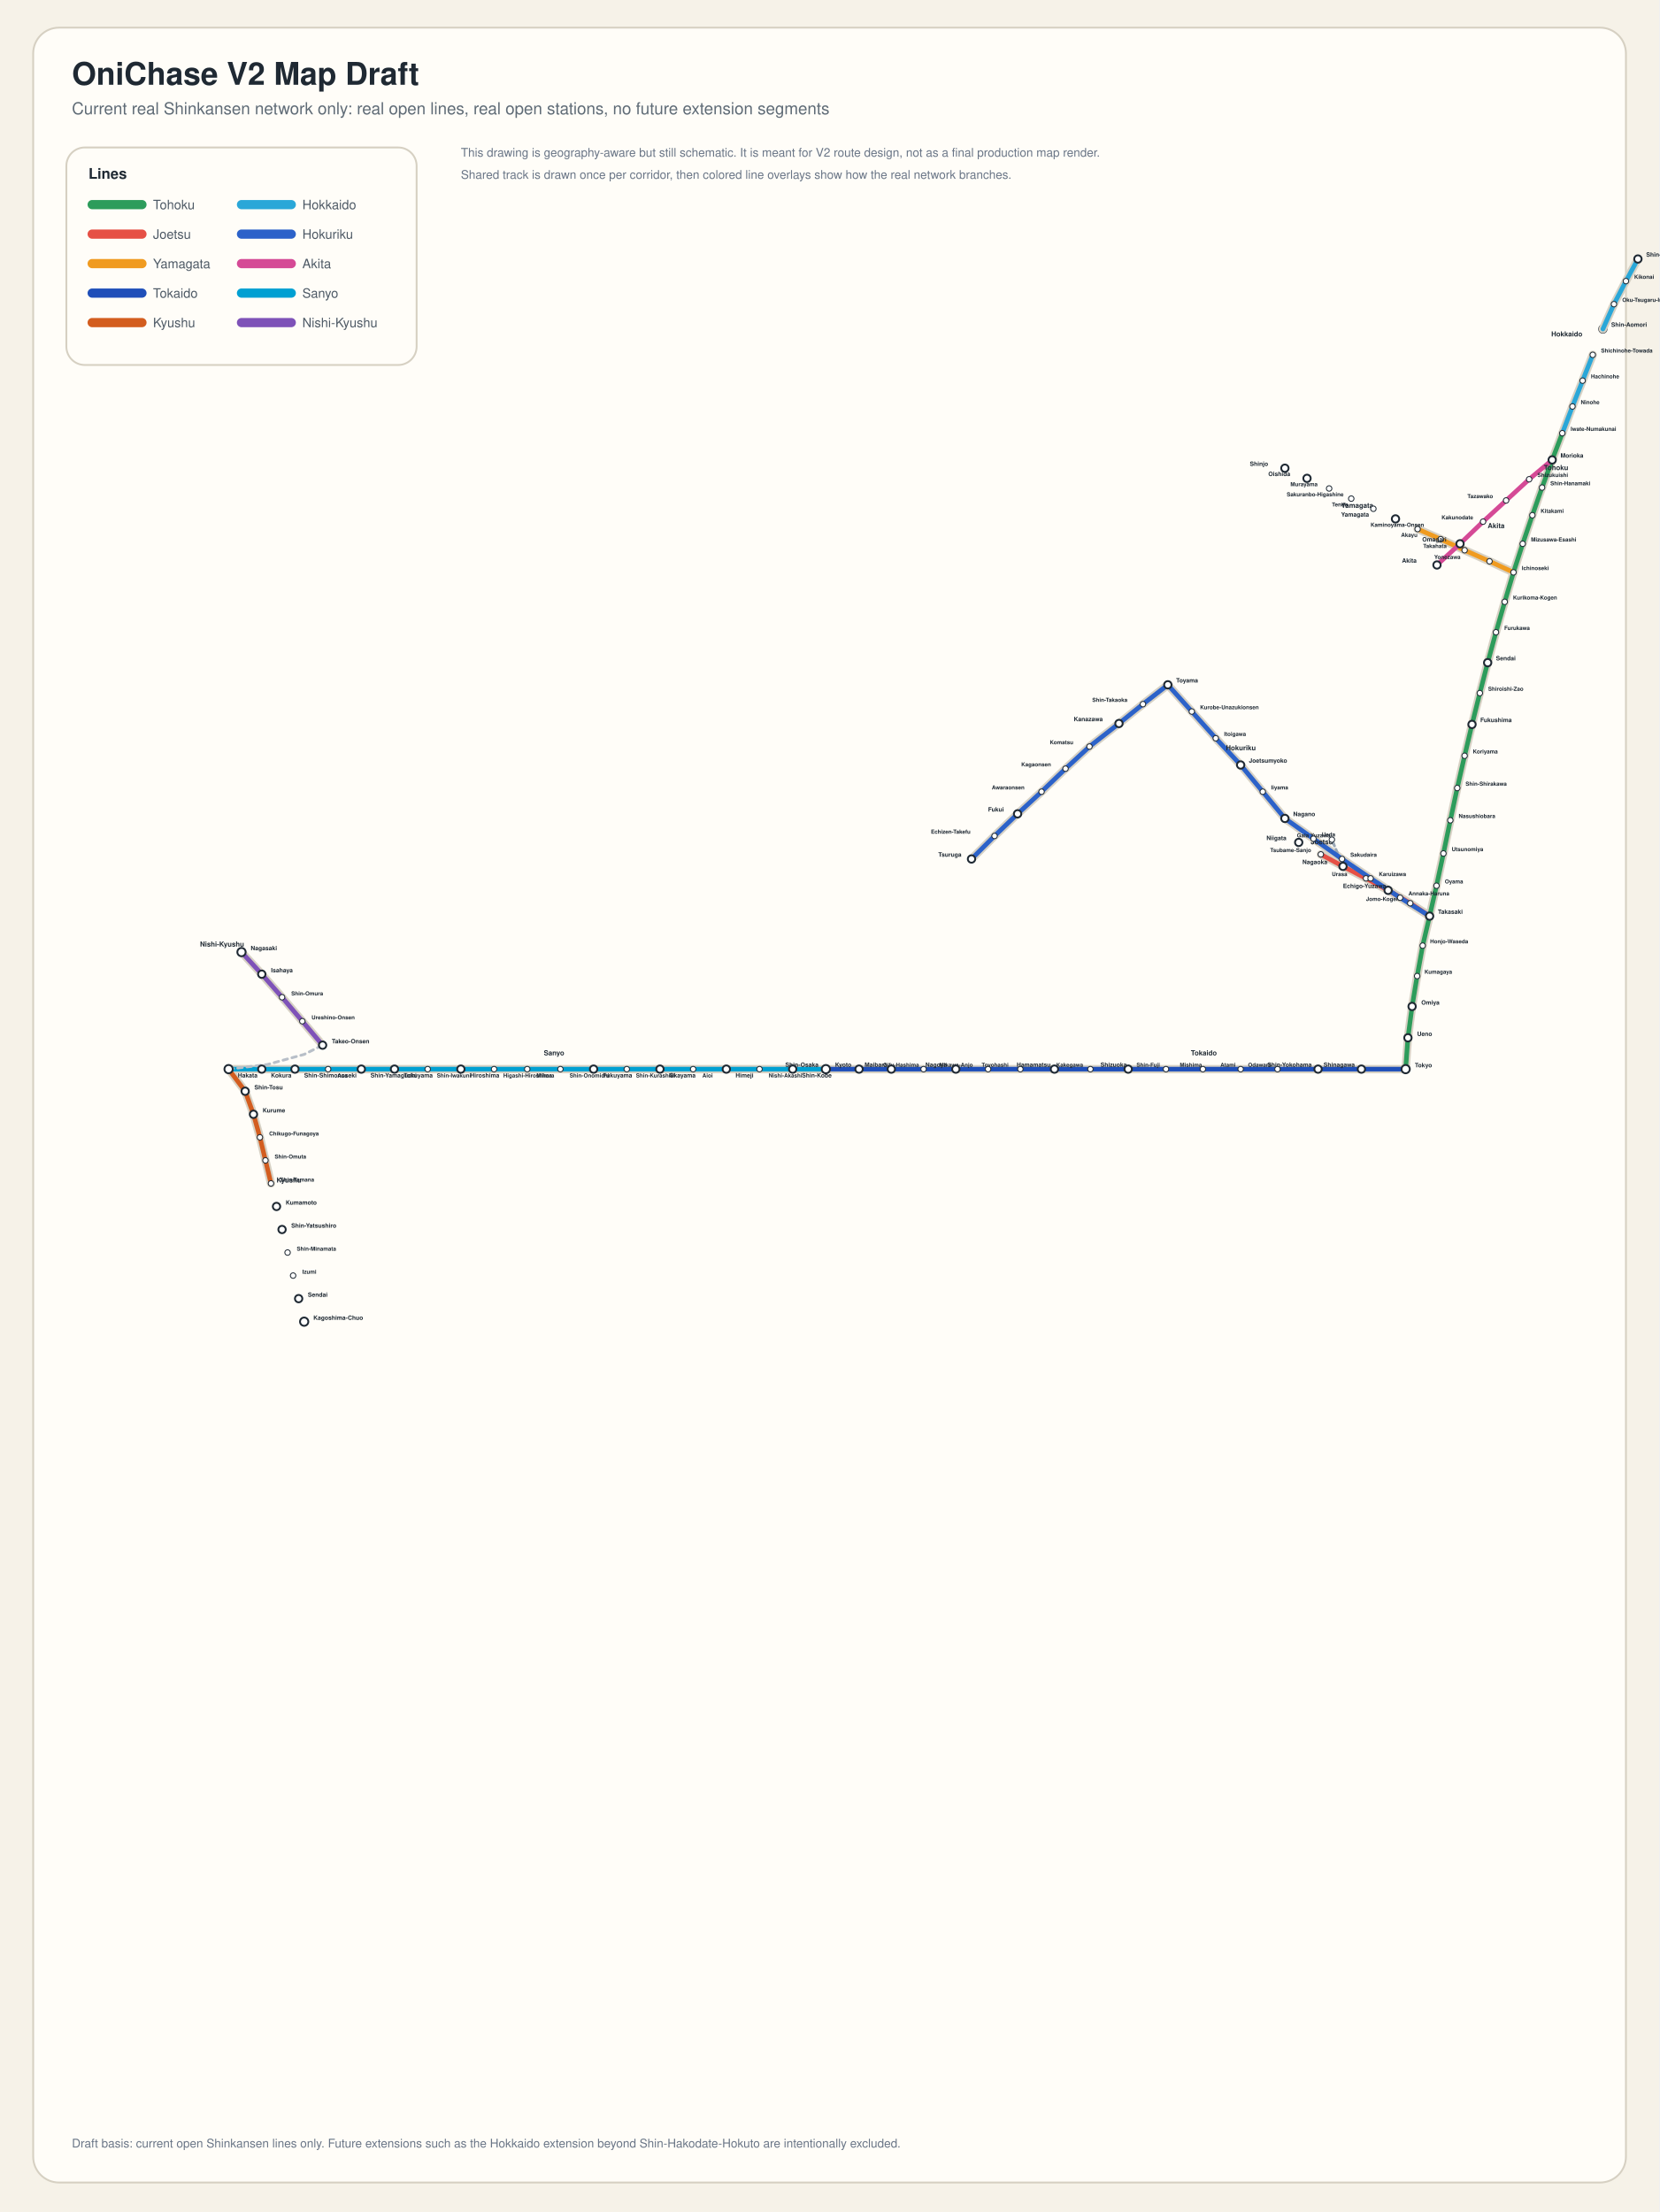
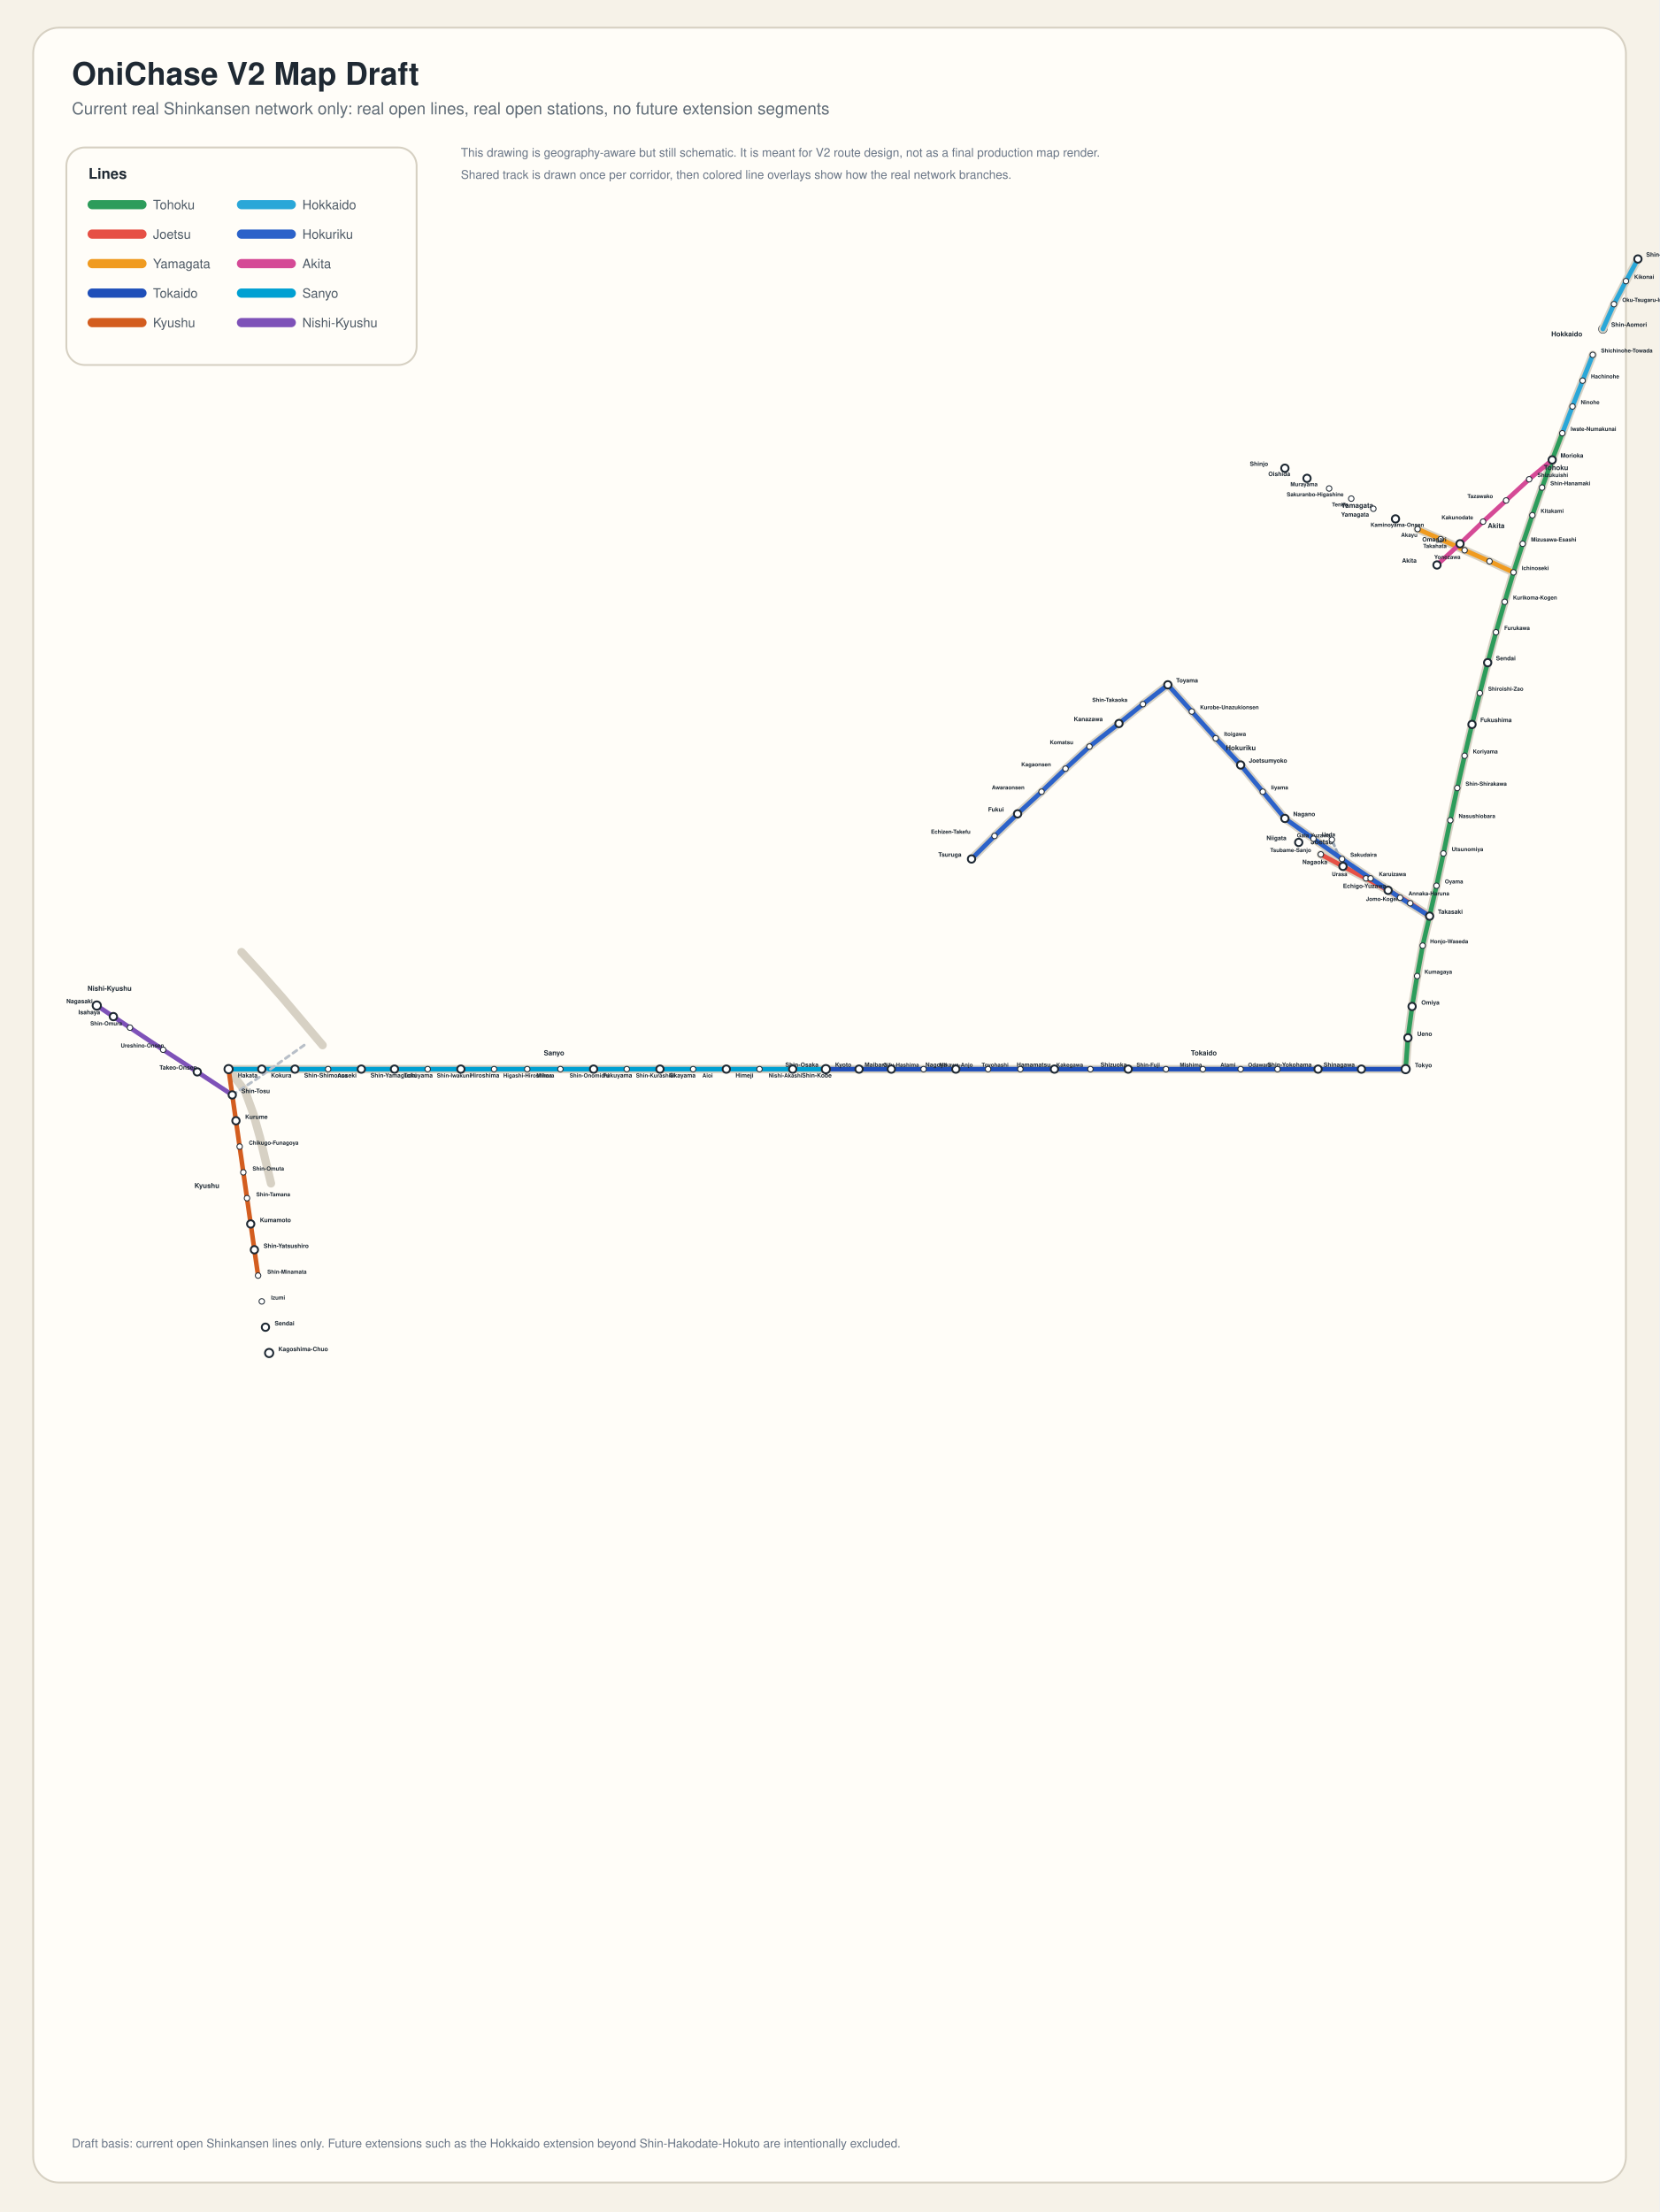
<svg xmlns="http://www.w3.org/2000/svg" width="1800" height="2400" viewBox="0 0 1800 2400" role="img" aria-labelledby="title desc">
  <defs>
    <style>
      .bg { fill: #f6f2e8; }
      .panel { fill: #fffdf8; stroke: #d6d0c2; stroke-width: 2; }
      .title { font: 700 34px Helvetica, Arial, sans-serif; fill: #1f2933; }
      .subtitle { font: 500 18px Helvetica, Arial, sans-serif; fill: #5f6b76; }
      .legend-title { font: 700 16px Helvetica, Arial, sans-serif; fill: #1f2933; }
      .legend-text { font: 500 14px Helvetica, Arial, sans-serif; fill: #4d5965; }
      .station { fill: #ffffff; stroke: #1f2933; stroke-width: 2; }
      .hub { fill: #ffffff; stroke: #1f2933; stroke-width: 4; }
      .station-label { font: 600 12px Helvetica, Arial, sans-serif; fill: #1f2933; }
      .hub-label { font: 700 13px Helvetica, Arial, sans-serif; fill: #1f2933; }
      .line-label { font: 700 15px Helvetica, Arial, sans-serif; fill: #1f2933; }
      .note { font: 500 13px Helvetica, Arial, sans-serif; fill: #697586; }
      .track-back { fill: none; stroke: #d7d1c4; stroke-width: 18; stroke-linecap: round; stroke-linejoin: round; }
      .track { fill: none; stroke-width: 10; stroke-linecap: round; stroke-linejoin: round; }
      .seasonal { fill: none; stroke: #9aa7b5; stroke-width: 6; stroke-linecap: round; stroke-dasharray: 8 8; }
      .disconnected { fill: none; stroke: #b8bfc8; stroke-width: 6; stroke-linecap: round; stroke-dasharray: 10 10; }
    </style>
  </defs>
  <rect class="bg" x="0" y="0" width="1800" height="2400" />
  <rect class="panel" x="36" y="30" width="1728" height="2338" rx="28" />
  <text class="title" x="78" y="92">OniChase V2 Map Draft</text>
  <text class="subtitle" x="78" y="124">Current real Shinkansen network only: real open lines, real open stations, no future extension segments</text>
  <g transform="translate(72 160)">
    <rect class="panel" x="0" y="0" width="380" height="236" rx="20" />
    <text class="legend-title" x="24" y="34">Lines</text>
    <line class="track" x1="28" y1="62" x2="82" y2="62" stroke="#2d9c5b" />
    <text class="legend-text" x="94" y="67">Tohoku</text>
    <line class="track" x1="190" y1="62" x2="244" y2="62" stroke="#2aa7d8" />
    <text class="legend-text" x="256" y="67">Hokkaido</text>
    <line class="track" x1="28" y1="94" x2="82" y2="94" stroke="#e65045" />
    <text class="legend-text" x="94" y="99">Joetsu</text>
    <line class="track" x1="190" y1="94" x2="244" y2="94" stroke="#2c62c9" />
    <text class="legend-text" x="256" y="99">Hokuriku</text>
    <line class="track" x1="28" y1="126" x2="82" y2="126" stroke="#f09b20" />
    <text class="legend-text" x="94" y="131">Yamagata</text>
    <line class="track" x1="190" y1="126" x2="244" y2="126" stroke="#d54a96" />
    <text class="legend-text" x="256" y="131">Akita</text>
    <line class="track" x1="28" y1="158" x2="82" y2="158" stroke="#1f4fb9" />
    <text class="legend-text" x="94" y="163">Tokaido</text>
    <line class="track" x1="190" y1="158" x2="244" y2="158" stroke="#00a0d2" />
    <text class="legend-text" x="256" y="163">Sanyo</text>
    <line class="track" x1="28" y1="190" x2="82" y2="190" stroke="#d35d1f" />
    <text class="legend-text" x="94" y="195">Kyushu</text>
    <line class="track" x1="190" y1="190" x2="244" y2="190" stroke="#7e52b8" />
    <text class="legend-text" x="256" y="195">Nishi-Kyushu</text>
  </g>
  <g transform="translate(500 170)">
    <text class="note" x="0" y="0">This drawing is geography-aware but still schematic. It is meant for V2 route design, not as a final production map render.</text>
    <text class="note" x="0" y="24">Shared track is drawn once per corridor, then colored line overlays show how the real network branches.</text>
  </g>
  <g transform="translate(950 250) scale(0.50)">
    <path class="track-back" d="M1150 1820 L1155 1752 L1164 1684 L1175 1618 L1187 1552 L1202 1488 L1217 1422 L1232 1352 L1247 1280 L1262 1210 L1278 1140 L1294 1072 L1311 1004 L1328 938 L1346 872 L1365 806 L1384 742 L1404 680 L1425 618 L1446 558 L1468 498 L1490 440 L1512 382 L1534 326 L1556 270" />
    <path class="track-back" d="M1202 1488 L1138 1448 L1074 1406 L1012 1364 L950 1320 L888 1276 L840 1218 L792 1160 L738 1102 L686 1044 L634 986 L580 1028 L528 1070 L464 1120 L412 1168 L360 1218 L308 1266 L258 1314 L208 1364" />
    <path class="track-back" d="M1202 1488 L1160 1460 L1112 1432 L1064 1406 L1014 1380 L966 1354" />
    <path class="track-back" d="M1384 742 L1332 718 L1278 694 L1226 670 L1176 648" />
    <path class="track-back" d="M1150 1820 L1054 1820 L960 1820 L872 1820 L792 1820 L710 1820 L630 1820 L548 1820 L466 1820 L388 1820 L314 1820 L244 1820 L174 1820 L104 1820 L34 1820 L-36 1820 L-108 1820 L-180 1820 L-252 1820 L-324 1820 L-396 1820 L-468 1820 L-540 1820 L-612 1820 L-684 1820 L-756 1820 L-828 1820 L-900 1820 L-972 1820 L-1044 1820 L-1116 1820 L-1188 1820 L-1260 1820 L-1332 1820 L-1404 1820" />
    <path class="track-back" d="M-1404 1820 L-1368 1868 L-1350 1918 L-1336 1968 L-1324 2018 L-1312 2068" />
    <path class="track-back" d="M-1200 1768 L-1244 1716 L-1288 1664 L-1332 1614 L-1376 1566" />
    <path class="track" stroke="#2d9c5b" d="M1150 1820 L1155 1752 L1164 1684 L1175 1618 L1187 1552 L1202 1488 L1217 1422 L1232 1352 L1247 1280 L1262 1210 L1278 1140 L1294 1072 L1311 1004 L1328 938 L1346 872 L1365 806 L1384 742 L1404 680 L1425 618 L1446 558 L1468 498 L1490 440" />
    <path class="track" stroke="#2aa7d8" d="M1490 440 L1512 382 L1534 326 L1556 270" />
    <path class="track" stroke="#f09b20" d="M1384 742 L1332 718 L1278 694 L1226 670 L1176 648" />
    <path class="track" stroke="#d54a96" d="M1468 498 L1418 540 L1368 586 L1318 632 L1268 680 L1218 726" />
    <path class="track" stroke="#e65045" d="M1202 1488 L1160 1460 L1112 1432 L1064 1406 L1014 1380 L966 1354" />
    <path class="seasonal" d="M1014 1380 L990 1322" />
    <path class="track" stroke="#2c62c9" d="M1202 1488 L1138 1448 L1074 1406 L1012 1364 L950 1320 L888 1276 L840 1218 L792 1160 L738 1102 L686 1044 L634 986 L580 1028 L528 1070 L464 1120 L412 1168 L360 1218 L308 1266 L258 1314 L208 1364" />
    <path class="track" stroke="#1f4fb9" d="M1150 1820 L1054 1820 L960 1820 L872 1820 L792 1820 L710 1820 L630 1820 L548 1820 L466 1820 L388 1820 L314 1820 L244 1820 L174 1820 L104 1820 L34 1820 L-36 1820 L-108 1820" />
    <path class="track" stroke="#00a0d2" d="M-108 1820 L-180 1820 L-252 1820 L-324 1820 L-396 1820 L-468 1820 L-540 1820 L-612 1820 L-684 1820 L-756 1820 L-828 1820 L-900 1820 L-972 1820 L-1044 1820 L-1116 1820 L-1188 1820 L-1260 1820 L-1332 1820 L-1404 1820" />
-     <path class="track" stroke="#d35d1f" d="M-1404 1820 L-1368 1868 L-1350 1918 L-1336 1968 L-1324 2018 L-1312 2068" />
-     <path class="track" stroke="#7e52b8" d="M-1200 1768 L-1244 1716 L-1288 1664 L-1332 1614 L-1376 1566" />
-     <path class="disconnected" d="M-1404 1820 L-1320 1810 L-1240 1788 L-1200 1768" />
+     <path class="track" stroke="#d35d1f" d="M-1404 1820 L-1396 1876 L-1388 1932 L-1380 1988 L-1372 2044 L-1364 2100 L-1356 2156 L-1348 2212 L-1340 2268" />
+     <path class="track" stroke="#7e52b8" d="M-1396 1876 L-1472 1826 L-1546 1778 L-1618 1730 L-1654 1706 L-1690 1682" />
+     <path class="disconnected" d="M-1396 1876 L-1338 1838 L-1288 1802 L-1240 1768" />
    <text class="line-label" x="1466" y="230">Hokkaido</text>
    <text class="line-label" x="1450" y="520">Tohoku</text>
    <text class="line-label" x="1010" y="602">Yamagata</text>
    <text class="line-label" x="1328" y="646">Akita</text>
    <text class="line-label" x="944" y="1332">Joetsu</text>
    <text class="line-label" x="760" y="1128">Hokuriku</text>
    <text class="line-label" x="684" y="1790">Tokaido</text>
    <text class="line-label" x="-720" y="1790">Sanyo</text>
-     <text class="line-label" x="-1300" y="2066">Kyushu</text>
-     <text class="line-label" x="-1466" y="1554">Nishi-Kyushu</text>
+     <text class="line-label" x="-1478" y="2078">Kyushu</text>
+     <text class="line-label" x="-1710" y="1650">Nishi-Kyushu</text>
    <g>
      <circle class="hub" cx="1150" cy="1820" r="9" />
      <text class="hub-label" x="1170" y="1816">Tokyo</text>
    </g>
    <g>
      <circle class="hub" cx="1155" cy="1752" r="8" />
      <text class="hub-label" x="1175" y="1748">Ueno</text>
    </g>
    <g>
      <circle class="hub" cx="1164" cy="1684" r="8" />
      <text class="hub-label" x="1184" y="1680">Omiya</text>
    </g>
    <g>
      <circle class="station" cx="1175" cy="1618" r="6" />
      <text class="station-label" x="1191" y="1613">Kumagaya</text>
    </g>
    <g>
      <circle class="station" cx="1187" cy="1552" r="6" />
      <text class="station-label" x="1203" y="1547">Honjo-Waseda</text>
    </g>
    <g>
      <circle class="hub" cx="1202" cy="1488" r="8" />
      <text class="hub-label" x="1220" y="1483">Takasaki</text>
    </g>
    <g>
      <circle class="station" cx="1217" cy="1422" r="6" />
      <text class="station-label" x="1235" y="1417">Oyama</text>
    </g>
    <g>
      <circle class="station" cx="1232" cy="1352" r="6" />
      <text class="station-label" x="1250" y="1347">Utsunomiya</text>
    </g>
    <g>
      <circle class="station" cx="1247" cy="1280" r="6" />
      <text class="station-label" x="1265" y="1275">Nasushiobara</text>
    </g>
    <g>
      <circle class="station" cx="1262" cy="1210" r="6" />
      <text class="station-label" x="1280" y="1205">Shin-Shirakawa</text>
    </g>
    <g>
      <circle class="station" cx="1278" cy="1140" r="6" />
      <text class="station-label" x="1296" y="1135">Koriyama</text>
    </g>
    <g>
      <circle class="hub" cx="1294" cy="1072" r="8" />
      <text class="hub-label" x="1312" y="1067">Fukushima</text>
    </g>
    <g>
      <circle class="station" cx="1311" cy="1004" r="6" />
      <text class="station-label" x="1329" y="999">Shiroishi-Zao</text>
    </g>
    <g>
      <circle class="hub" cx="1328" cy="938" r="8" />
      <text class="hub-label" x="1346" y="933">Sendai</text>
    </g>
    <g>
      <circle class="station" cx="1346" cy="872" r="6" />
      <text class="station-label" x="1364" y="867">Furukawa</text>
    </g>
    <g>
      <circle class="station" cx="1365" cy="806" r="6" />
      <text class="station-label" x="1383" y="801">Kurikoma-Kogen</text>
    </g>
    <g>
      <circle class="station" cx="1384" cy="742" r="6" />
      <text class="station-label" x="1402" y="737">Ichinoseki</text>
    </g>
    <g>
      <circle class="station" cx="1404" cy="680" r="6" />
      <text class="station-label" x="1422" y="675">Mizusawa-Esashi</text>
    </g>
    <g>
      <circle class="station" cx="1425" cy="618" r="6" />
      <text class="station-label" x="1443" y="613">Kitakami</text>
    </g>
    <g>
      <circle class="station" cx="1446" cy="558" r="6" />
      <text class="station-label" x="1464" y="553">Shin-Hanamaki</text>
    </g>
    <g>
      <circle class="hub" cx="1468" cy="498" r="8" />
      <text class="hub-label" x="1486" y="493">Morioka</text>
    </g>
    <g>
      <circle class="station" cx="1490" cy="440" r="6" />
      <text class="station-label" x="1508" y="435">Iwate-Numakunai</text>
    </g>
    <g>
      <circle class="station" cx="1512" cy="382" r="6" />
      <text class="station-label" x="1530" y="377">Ninohe</text>
    </g>
    <g>
      <circle class="station" cx="1534" cy="326" r="6" />
      <text class="station-label" x="1552" y="321">Hachinohe</text>
    </g>
    <g>
      <circle class="station" cx="1556" cy="270" r="6" />
      <text class="station-label" x="1574" y="265">Shichinohe-Towada</text>
    </g>
    <g>
      <circle class="hub" cx="1578" cy="214" r="8" />
      <text class="hub-label" x="1596" y="209">Shin-Aomori</text>
    </g>
    <path class="track-back" d="M1578 214 L1602 160 L1628 110 L1654 62" />
    <path class="track" stroke="#2aa7d8" d="M1578 214 L1602 160 L1628 110 L1654 62" />
    <g>
      <circle class="station" cx="1602" cy="160" r="6" />
      <text class="station-label" x="1620" y="155">Oku-Tsugaru-Imabetsu</text>
    </g>
    <g>
      <circle class="station" cx="1628" cy="110" r="6" />
      <text class="station-label" x="1646" y="105">Kikonai</text>
    </g>
    <g>
      <circle class="hub" cx="1654" cy="62" r="8" />
      <text class="hub-label" x="1672" y="57">Shin-Hakodate-Hokuto</text>
    </g>
    <g>
      <circle class="station" cx="1332" cy="718" r="6" />
      <text class="station-label" x="1212" y="713">Yonezawa</text>
    </g>
    <g>
      <circle class="station" cx="1278" cy="694" r="6" />
      <text class="station-label" x="1188" y="689">Takahata</text>
    </g>
    <g>
      <circle class="station" cx="1226" cy="670" r="6" />
      <text class="station-label" x="1140" y="665">Akayu</text>
    </g>
    <g>
      <circle class="station" cx="1176" cy="648" r="6" />
      <text class="station-label" x="1074" y="643">Kaminoyama-Onsen</text>
    </g>
    <g>
      <circle class="hub" cx="1128" cy="626" r="8" />
      <text class="hub-label" x="1010" y="621">Yamagata</text>
    </g>
    <g>
      <circle class="station" cx="1080" cy="604" r="6" />
      <text class="station-label" x="990" y="599">Tendo</text>
    </g>
    <g>
      <circle class="station" cx="1032" cy="582" r="6" />
      <text class="station-label" x="892" y="577">Sakuranbo-Higashine</text>
    </g>
    <g>
      <circle class="station" cx="984" cy="560" r="6" />
      <text class="station-label" x="900" y="555">Murayama</text>
    </g>
    <g>
      <circle class="hub" cx="936" cy="538" r="8" />
      <text class="hub-label" x="852" y="533">Oishida</text>
    </g>
    <g>
      <circle class="hub" cx="888" cy="516" r="8" />
      <text class="hub-label" x="812" y="511">Shinjo</text>
    </g>
    <g>
      <circle class="station" cx="1418" cy="540" r="6" />
      <text class="station-label" x="1436" y="535">Shizukuishi</text>
    </g>
    <g>
      <circle class="station" cx="1368" cy="586" r="6" />
      <text class="station-label" x="1284" y="581">Tazawako</text>
    </g>
    <g>
      <circle class="station" cx="1318" cy="632" r="6" />
      <text class="station-label" x="1228" y="627">Kakunodate</text>
    </g>
    <g>
      <circle class="hub" cx="1268" cy="680" r="8" />
      <text class="hub-label" x="1186" y="675">Omagari</text>
    </g>
    <g>
      <circle class="hub" cx="1218" cy="726" r="8" />
      <text class="hub-label" x="1142" y="721">Akita</text>
    </g>
    <g>
      <circle class="station" cx="1160" cy="1460" r="6" />
      <text class="station-label" x="1064" y="1455">Jomo-Kogen</text>
    </g>
    <g>
      <circle class="hub" cx="1112" cy="1432" r="8" />
      <text class="hub-label" x="1014" y="1427">Echigo-Yuzawa</text>
    </g>
    <g>
      <circle class="station" cx="990" cy="1322" r="6" />
      <text class="station-label" x="914" y="1317">Gala Yuzawa</text>
    </g>
    <g>
      <circle class="station" cx="1064" cy="1406" r="6" />
      <text class="station-label" x="990" y="1401">Urasa</text>
    </g>
    <g>
      <circle class="hub" cx="1014" cy="1380" r="8" />
      <text class="hub-label" x="926" y="1375">Nagaoka</text>
    </g>
    <g>
      <circle class="station" cx="966" cy="1354" r="6" />
      <text class="station-label" x="856" y="1349">Tsubame-Sanjo</text>
    </g>
    <g>
      <circle class="hub" cx="918" cy="1328" r="8" />
      <text class="hub-label" x="848" y="1323">Niigata</text>
    </g>
    <g>
      <circle class="station" cx="1138" cy="1448" r="6" />
      <text class="station-label" x="1156" y="1443">Annaka-Haruna</text>
    </g>
    <g>
      <circle class="station" cx="1074" cy="1406" r="6" />
      <text class="station-label" x="1092" y="1401">Karuizawa</text>
    </g>
    <g>
      <circle class="station" cx="1012" cy="1364" r="6" />
      <text class="station-label" x="1030" y="1359">Sakudaira</text>
    </g>
    <g>
      <circle class="station" cx="950" cy="1320" r="6" />
      <text class="station-label" x="968" y="1315">Ueda</text>
    </g>
    <g>
      <circle class="hub" cx="888" cy="1276" r="8" />
      <text class="hub-label" x="906" y="1271">Nagano</text>
    </g>
    <g>
      <circle class="station" cx="840" cy="1218" r="6" />
      <text class="station-label" x="858" y="1213">Iiyama</text>
    </g>
    <g>
      <circle class="hub" cx="792" cy="1160" r="8" />
      <text class="hub-label" x="810" y="1155">Joetsumyoko</text>
    </g>
    <g>
      <circle class="station" cx="738" cy="1102" r="6" />
      <text class="station-label" x="756" y="1097">Itoigawa</text>
    </g>
    <g>
      <circle class="station" cx="686" cy="1044" r="6" />
      <text class="station-label" x="704" y="1039">Kurobe-Unazukionsen</text>
    </g>
    <g>
      <circle class="hub" cx="634" cy="986" r="8" />
      <text class="hub-label" x="652" y="981">Toyama</text>
    </g>
    <g>
      <circle class="station" cx="580" cy="1028" r="6" />
      <text class="station-label" x="470" y="1023">Shin-Takaoka</text>
    </g>
    <g>
      <circle class="hub" cx="528" cy="1070" r="8" />
      <text class="hub-label" x="430" y="1065">Kanazawa</text>
    </g>
    <g>
      <circle class="station" cx="464" cy="1120" r="6" />
      <text class="station-label" x="378" y="1115">Komatsu</text>
    </g>
    <g>
      <circle class="station" cx="412" cy="1168" r="6" />
      <text class="station-label" x="316" y="1163">Kagaonsen</text>
    </g>
    <g>
      <circle class="station" cx="360" cy="1218" r="6" />
      <text class="station-label" x="252" y="1213">Awaraonsen</text>
    </g>
    <g>
      <circle class="hub" cx="308" cy="1266" r="8" />
      <text class="hub-label" x="244" y="1261">Fukui</text>
    </g>
    <g>
      <circle class="station" cx="258" cy="1314" r="6" />
      <text class="station-label" x="120" y="1309">Echizen-Takefu</text>
    </g>
    <g>
      <circle class="hub" cx="208" cy="1364" r="8" />
      <text class="hub-label" x="136" y="1359">Tsuruga</text>
    </g>
    <g>
      <circle class="hub" cx="1054" cy="1820" r="8" />
      <text class="hub-label" x="972" y="1815">Shinagawa</text>
    </g>
    <g>
      <circle class="hub" cx="960" cy="1820" r="8" />
      <text class="hub-label" x="850" y="1815">Shin-Yokohama</text>
    </g>
    <g>
      <circle class="station" cx="872" cy="1820" r="6" />
      <text class="station-label" x="808" y="1815">Odawara</text>
    </g>
    <g>
      <circle class="station" cx="792" cy="1820" r="6" />
      <text class="station-label" x="748" y="1815">Atami</text>
    </g>
    <g>
      <circle class="station" cx="710" cy="1820" r="6" />
      <text class="station-label" x="660" y="1815">Mishima</text>
    </g>
    <g>
      <circle class="station" cx="630" cy="1820" r="6" />
      <text class="station-label" x="566" y="1815">Shin-Fuji</text>
    </g>
    <g>
      <circle class="hub" cx="548" cy="1820" r="8" />
      <text class="hub-label" x="488" y="1815">Shizuoka</text>
    </g>
    <g>
      <circle class="station" cx="466" cy="1820" r="6" />
      <text class="station-label" x="392" y="1815">Kakegawa</text>
    </g>
    <g>
      <circle class="hub" cx="388" cy="1820" r="8" />
      <text class="hub-label" x="306" y="1815">Hamamatsu</text>
    </g>
    <g>
      <circle class="station" cx="314" cy="1820" r="6" />
      <text class="station-label" x="230" y="1815">Toyohashi</text>
    </g>
    <g>
      <circle class="station" cx="244" cy="1820" r="6" />
      <text class="station-label" x="138" y="1815">Mikawa-Anjo</text>
    </g>
    <g>
      <circle class="hub" cx="174" cy="1820" r="8" />
      <text class="hub-label" x="108" y="1815">Nagoya</text>
    </g>
    <g>
      <circle class="station" cx="104" cy="1820" r="6" />
      <text class="station-label" x="16" y="1815">Gifu-Hashima</text>
    </g>
    <g>
      <circle class="hub" cx="34" cy="1820" r="8" />
      <text class="hub-label" x="-24" y="1815">Maibara</text>
    </g>
    <g>
      <circle class="hub" cx="-36" cy="1820" r="8" />
      <text class="hub-label" x="-88" y="1815">Kyoto</text>
    </g>
    <g>
      <circle class="hub" cx="-108" cy="1820" r="9" />
      <text class="hub-label" x="-196" y="1815">Shin-Osaka</text>
    </g>
    <g>
      <circle class="hub" cx="-180" cy="1820" r="8" />
      <text class="hub-label" x="-160" y="1838">Shin-Kobe</text>
    </g>
    <g>
      <circle class="station" cx="-252" cy="1820" r="6" />
      <text class="station-label" x="-232" y="1838">Nishi-Akashi</text>
    </g>
    <g>
      <circle class="hub" cx="-324" cy="1820" r="8" />
      <text class="hub-label" x="-304" y="1838">Himeji</text>
    </g>
    <g>
      <circle class="station" cx="-396" cy="1820" r="6" />
      <text class="station-label" x="-376" y="1838">Aioi</text>
    </g>
    <g>
      <circle class="hub" cx="-468" cy="1820" r="8" />
      <text class="hub-label" x="-448" y="1838">Okayama</text>
    </g>
    <g>
      <circle class="station" cx="-540" cy="1820" r="6" />
      <text class="station-label" x="-520" y="1838">Shin-Kurashiki</text>
    </g>
    <g>
      <circle class="hub" cx="-612" cy="1820" r="8" />
      <text class="hub-label" x="-592" y="1838">Fukuyama</text>
    </g>
    <g>
      <circle class="station" cx="-684" cy="1820" r="6" />
      <text class="station-label" x="-664" y="1838">Shin-Onomichi</text>
    </g>
    <g>
      <circle class="station" cx="-756" cy="1820" r="6" />
      <text class="station-label" x="-736" y="1838">Mihara</text>
    </g>
    <g>
      <circle class="station" cx="-828" cy="1820" r="6" />
      <text class="station-label" x="-808" y="1838">Higashi-Hiroshima</text>
    </g>
    <g>
      <circle class="hub" cx="-900" cy="1820" r="8" />
      <text class="hub-label" x="-880" y="1838">Hiroshima</text>
    </g>
    <g>
      <circle class="station" cx="-972" cy="1820" r="6" />
      <text class="station-label" x="-952" y="1838">Shin-Iwakuni</text>
    </g>
    <g>
      <circle class="hub" cx="-1044" cy="1820" r="8" />
      <text class="hub-label" x="-1024" y="1838">Tokuyama</text>
    </g>
    <g>
      <circle class="hub" cx="-1116" cy="1820" r="8" />
      <text class="hub-label" x="-1096" y="1838">Shin-Yamaguchi</text>
    </g>
    <g>
      <circle class="station" cx="-1188" cy="1820" r="6" />
      <text class="station-label" x="-1168" y="1838">Asa</text>
    </g>
    <g>
      <circle class="hub" cx="-1260" cy="1820" r="8" />
      <text class="hub-label" x="-1240" y="1838">Shin-Shimonoseki</text>
    </g>
    <g>
      <circle class="hub" cx="-1332" cy="1820" r="8" />
      <text class="hub-label" x="-1312" y="1838">Kokura</text>
    </g>
    <g>
      <circle class="hub" cx="-1404" cy="1820" r="9" />
      <text class="hub-label" x="-1384" y="1838">Hakata</text>
    </g>
    <g>
-       <circle class="hub" cx="-1368" cy="1868" r="8" />
-       <text class="hub-label" x="-1348" y="1864">Shin-Tosu</text>
-     </g>
-     <g>
-       <circle class="hub" cx="-1350" cy="1918" r="8" />
-       <text class="hub-label" x="-1330" y="1914">Kurume</text>
-     </g>
-     <g>
-       <circle class="station" cx="-1336" cy="1968" r="6" />
-       <text class="station-label" x="-1316" y="1964">Chikugo-Funagoya</text>
-     </g>
-     <g>
-       <circle class="station" cx="-1324" cy="2018" r="6" />
-       <text class="station-label" x="-1304" y="2014">Shin-Omuta</text>
-     </g>
-     <g>
-       <circle class="station" cx="-1312" cy="2068" r="6" />
-       <text class="station-label" x="-1292" y="2064">Shin-Tamana</text>
-     </g>
-     <g>
-       <circle class="hub" cx="-1300" cy="2118" r="8" />
-       <text class="hub-label" x="-1280" y="2114">Kumamoto</text>
-     </g>
-     <g>
-       <circle class="hub" cx="-1288" cy="2168" r="8" />
-       <text class="hub-label" x="-1268" y="2164">Shin-Yatsushiro</text>
-     </g>
-     <g>
-       <circle class="station" cx="-1276" cy="2218" r="6" />
-       <text class="station-label" x="-1256" y="2214">Shin-Minamata</text>
-     </g>
-     <g>
-       <circle class="station" cx="-1264" cy="2268" r="6" />
-       <text class="station-label" x="-1244" y="2264">Izumi</text>
-     </g>
-     <g>
-       <circle class="hub" cx="-1252" cy="2318" r="8" />
-       <text class="hub-label" x="-1232" y="2314">Sendai</text>
-     </g>
-     <g>
-       <circle class="hub" cx="-1240" cy="2368" r="9" />
-       <text class="hub-label" x="-1220" y="2364">Kagoshima-Chuo</text>
-     </g>
-     <g>
-       <circle class="hub" cx="-1200" cy="1768" r="8" />
-       <text class="hub-label" x="-1180" y="1764">Takeo-Onsen</text>
-     </g>
-     <g>
-       <circle class="station" cx="-1244" cy="1716" r="6" />
-       <text class="station-label" x="-1224" y="1712">Ureshino-Onsen</text>
-     </g>
-     <g>
-       <circle class="station" cx="-1288" cy="1664" r="6" />
-       <text class="station-label" x="-1268" y="1660">Shin-Omura</text>
-     </g>
-     <g>
-       <circle class="hub" cx="-1332" cy="1614" r="8" />
-       <text class="hub-label" x="-1312" y="1610">Isahaya</text>
-     </g>
-     <g>
-       <circle class="hub" cx="-1376" cy="1566" r="9" />
-       <text class="hub-label" x="-1356" y="1562">Nagasaki</text>
+       <circle class="hub" cx="-1396" cy="1876" r="8" />
+       <text class="hub-label" x="-1376" y="1872">Shin-Tosu</text>
+     </g>
+     <g>
+       <circle class="hub" cx="-1388" cy="1932" r="8" />
+       <text class="hub-label" x="-1368" y="1928">Kurume</text>
+     </g>
+     <g>
+       <circle class="station" cx="-1380" cy="1988" r="6" />
+       <text class="station-label" x="-1360" y="1984">Chikugo-Funagoya</text>
+     </g>
+     <g>
+       <circle class="station" cx="-1372" cy="2044" r="6" />
+       <text class="station-label" x="-1352" y="2040">Shin-Omuta</text>
+     </g>
+     <g>
+       <circle class="station" cx="-1364" cy="2100" r="6" />
+       <text class="station-label" x="-1344" y="2096">Shin-Tamana</text>
+     </g>
+     <g>
+       <circle class="hub" cx="-1356" cy="2156" r="8" />
+       <text class="hub-label" x="-1336" y="2152">Kumamoto</text>
+     </g>
+     <g>
+       <circle class="hub" cx="-1348" cy="2212" r="8" />
+       <text class="hub-label" x="-1328" y="2208">Shin-Yatsushiro</text>
+     </g>
+     <g>
+       <circle class="station" cx="-1340" cy="2268" r="6" />
+       <text class="station-label" x="-1320" y="2264">Shin-Minamata</text>
+     </g>
+     <g>
+       <circle class="station" cx="-1332" cy="2324" r="6" />
+       <text class="station-label" x="-1312" y="2320">Izumi</text>
+     </g>
+     <g>
+       <circle class="hub" cx="-1324" cy="2380" r="8" />
+       <text class="hub-label" x="-1304" y="2376">Sendai</text>
+     </g>
+     <g>
+       <circle class="hub" cx="-1316" cy="2436" r="9" />
+       <text class="hub-label" x="-1296" y="2432">Kagoshima-Chuo</text>
+     </g>
+     <g>
+       <circle class="hub" cx="-1472" cy="1826" r="8" />
+       <text class="hub-label" x="-1554" y="1821">Takeo-Onsen</text>
+     </g>
+     <g>
+       <circle class="station" cx="-1546" cy="1778" r="6" />
+       <text class="station-label" x="-1638" y="1773">Ureshino-Onsen</text>
+     </g>
+     <g>
+       <circle class="station" cx="-1618" cy="1730" r="6" />
+       <text class="station-label" x="-1704" y="1725">Shin-Omura</text>
+     </g>
+     <g>
+       <circle class="hub" cx="-1654" cy="1706" r="8" />
+       <text class="hub-label" x="-1730" y="1701">Isahaya</text>
+     </g>
+     <g>
+       <circle class="hub" cx="-1690" cy="1682" r="9" />
+       <text class="hub-label" x="-1756" y="1677">Nagasaki</text>
    </g>
  </g>
  <text class="note" x="78" y="2330">Draft basis: current open Shinkansen lines only. Future extensions such as the Hokkaido extension beyond Shin-Hakodate-Hokuto are intentionally excluded.</text>
</svg>
